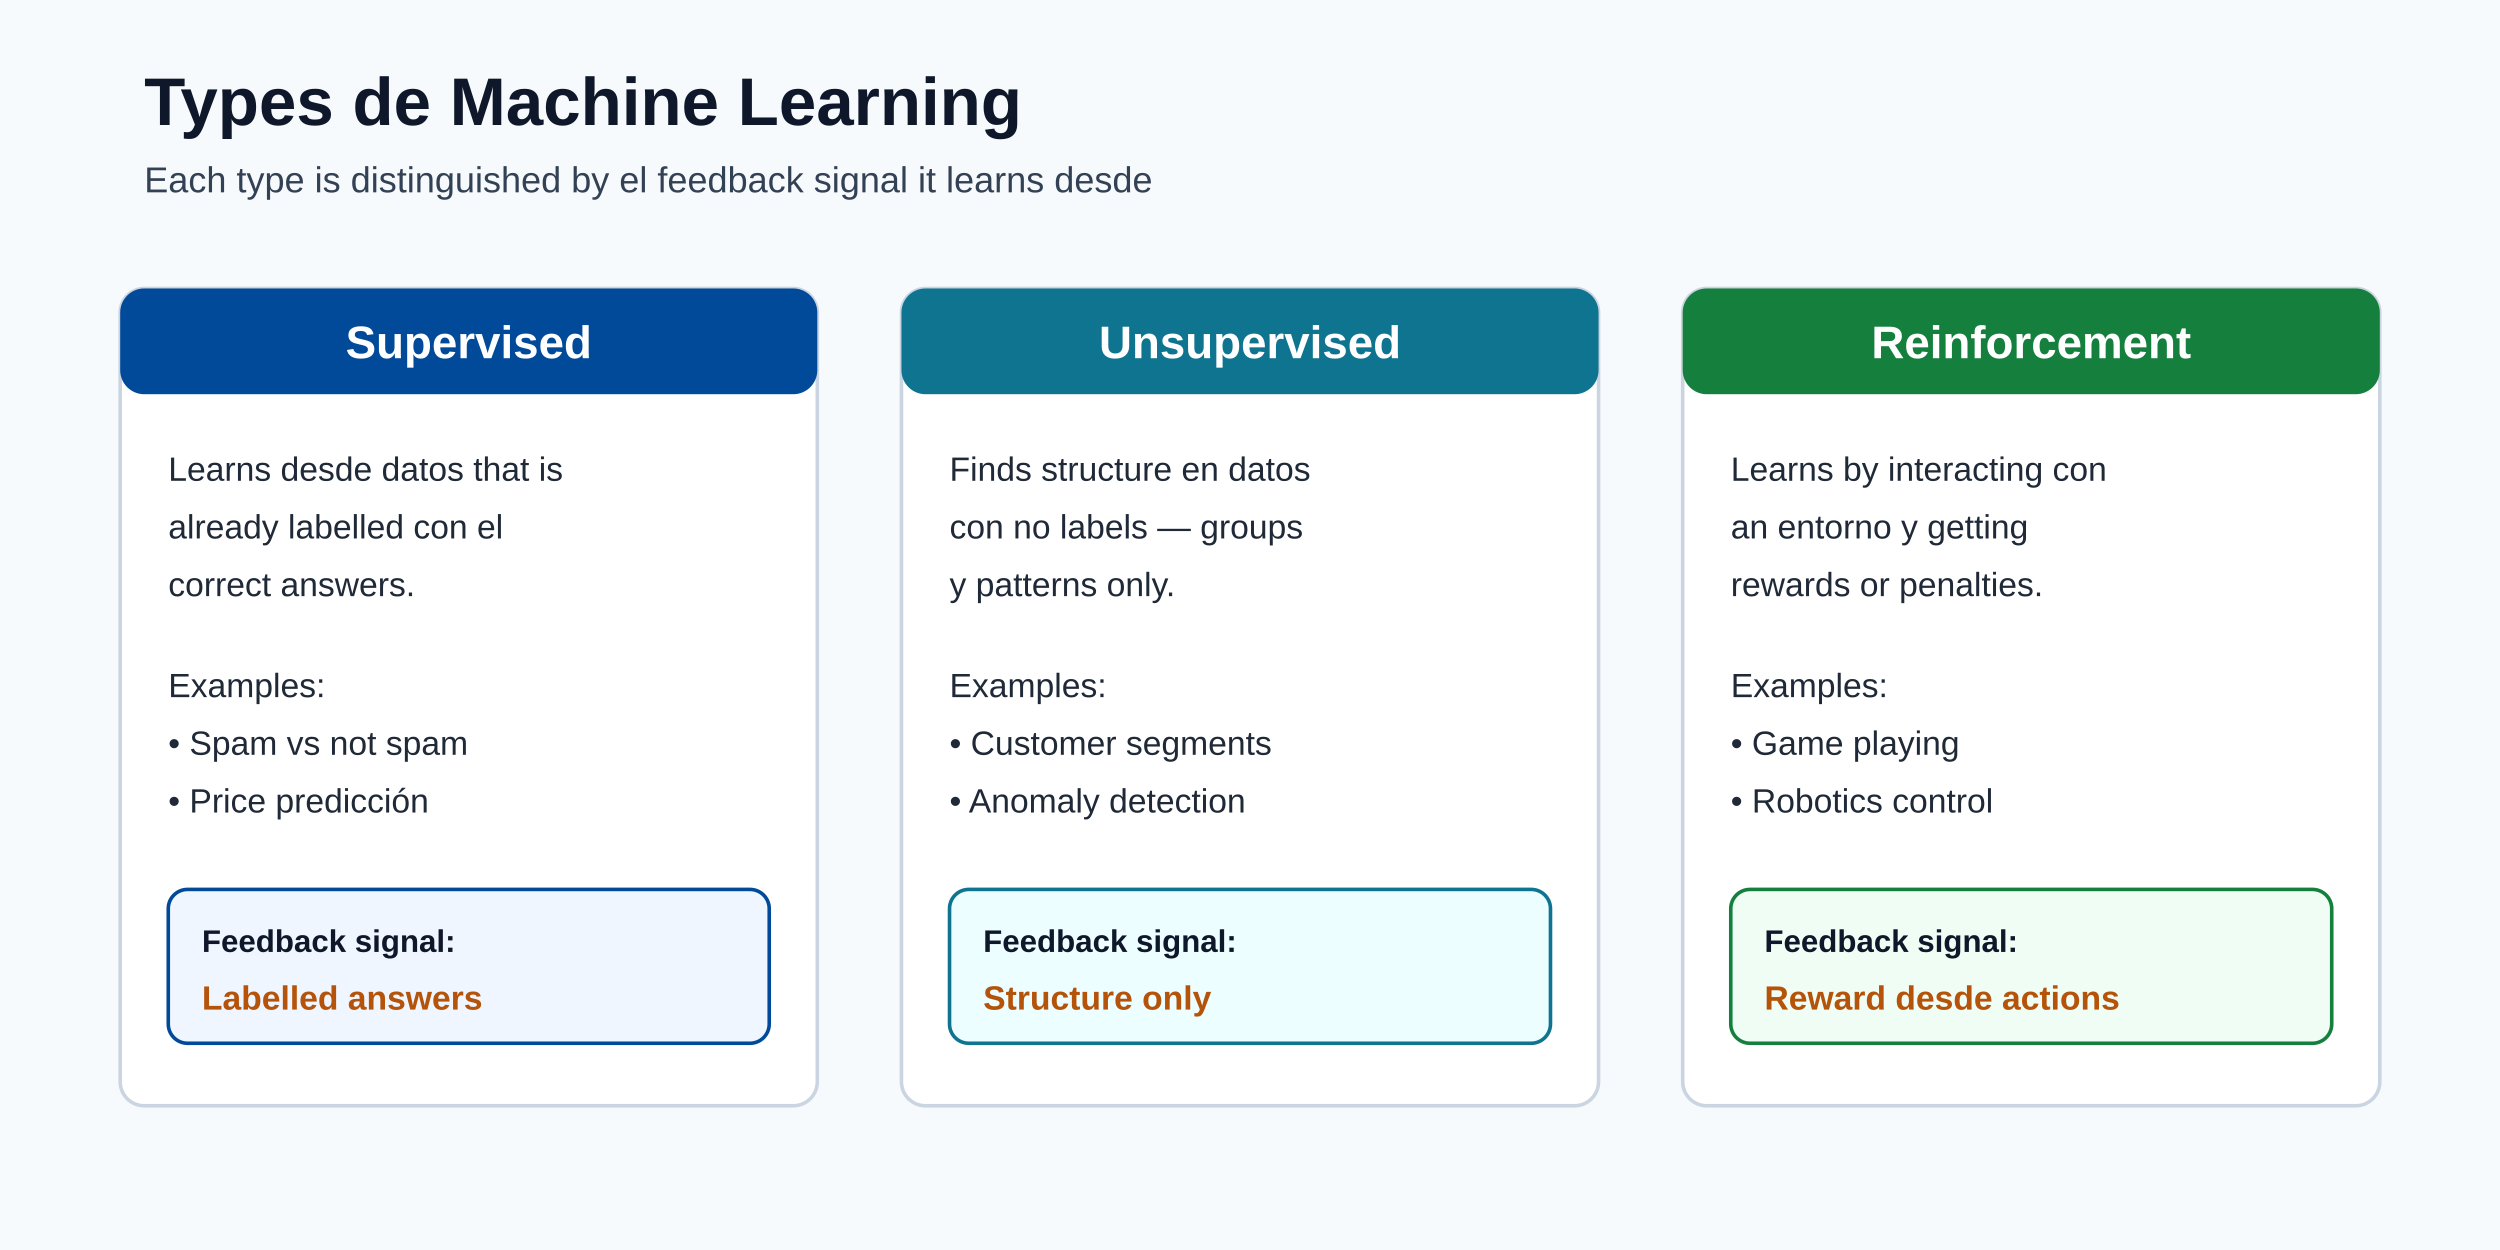
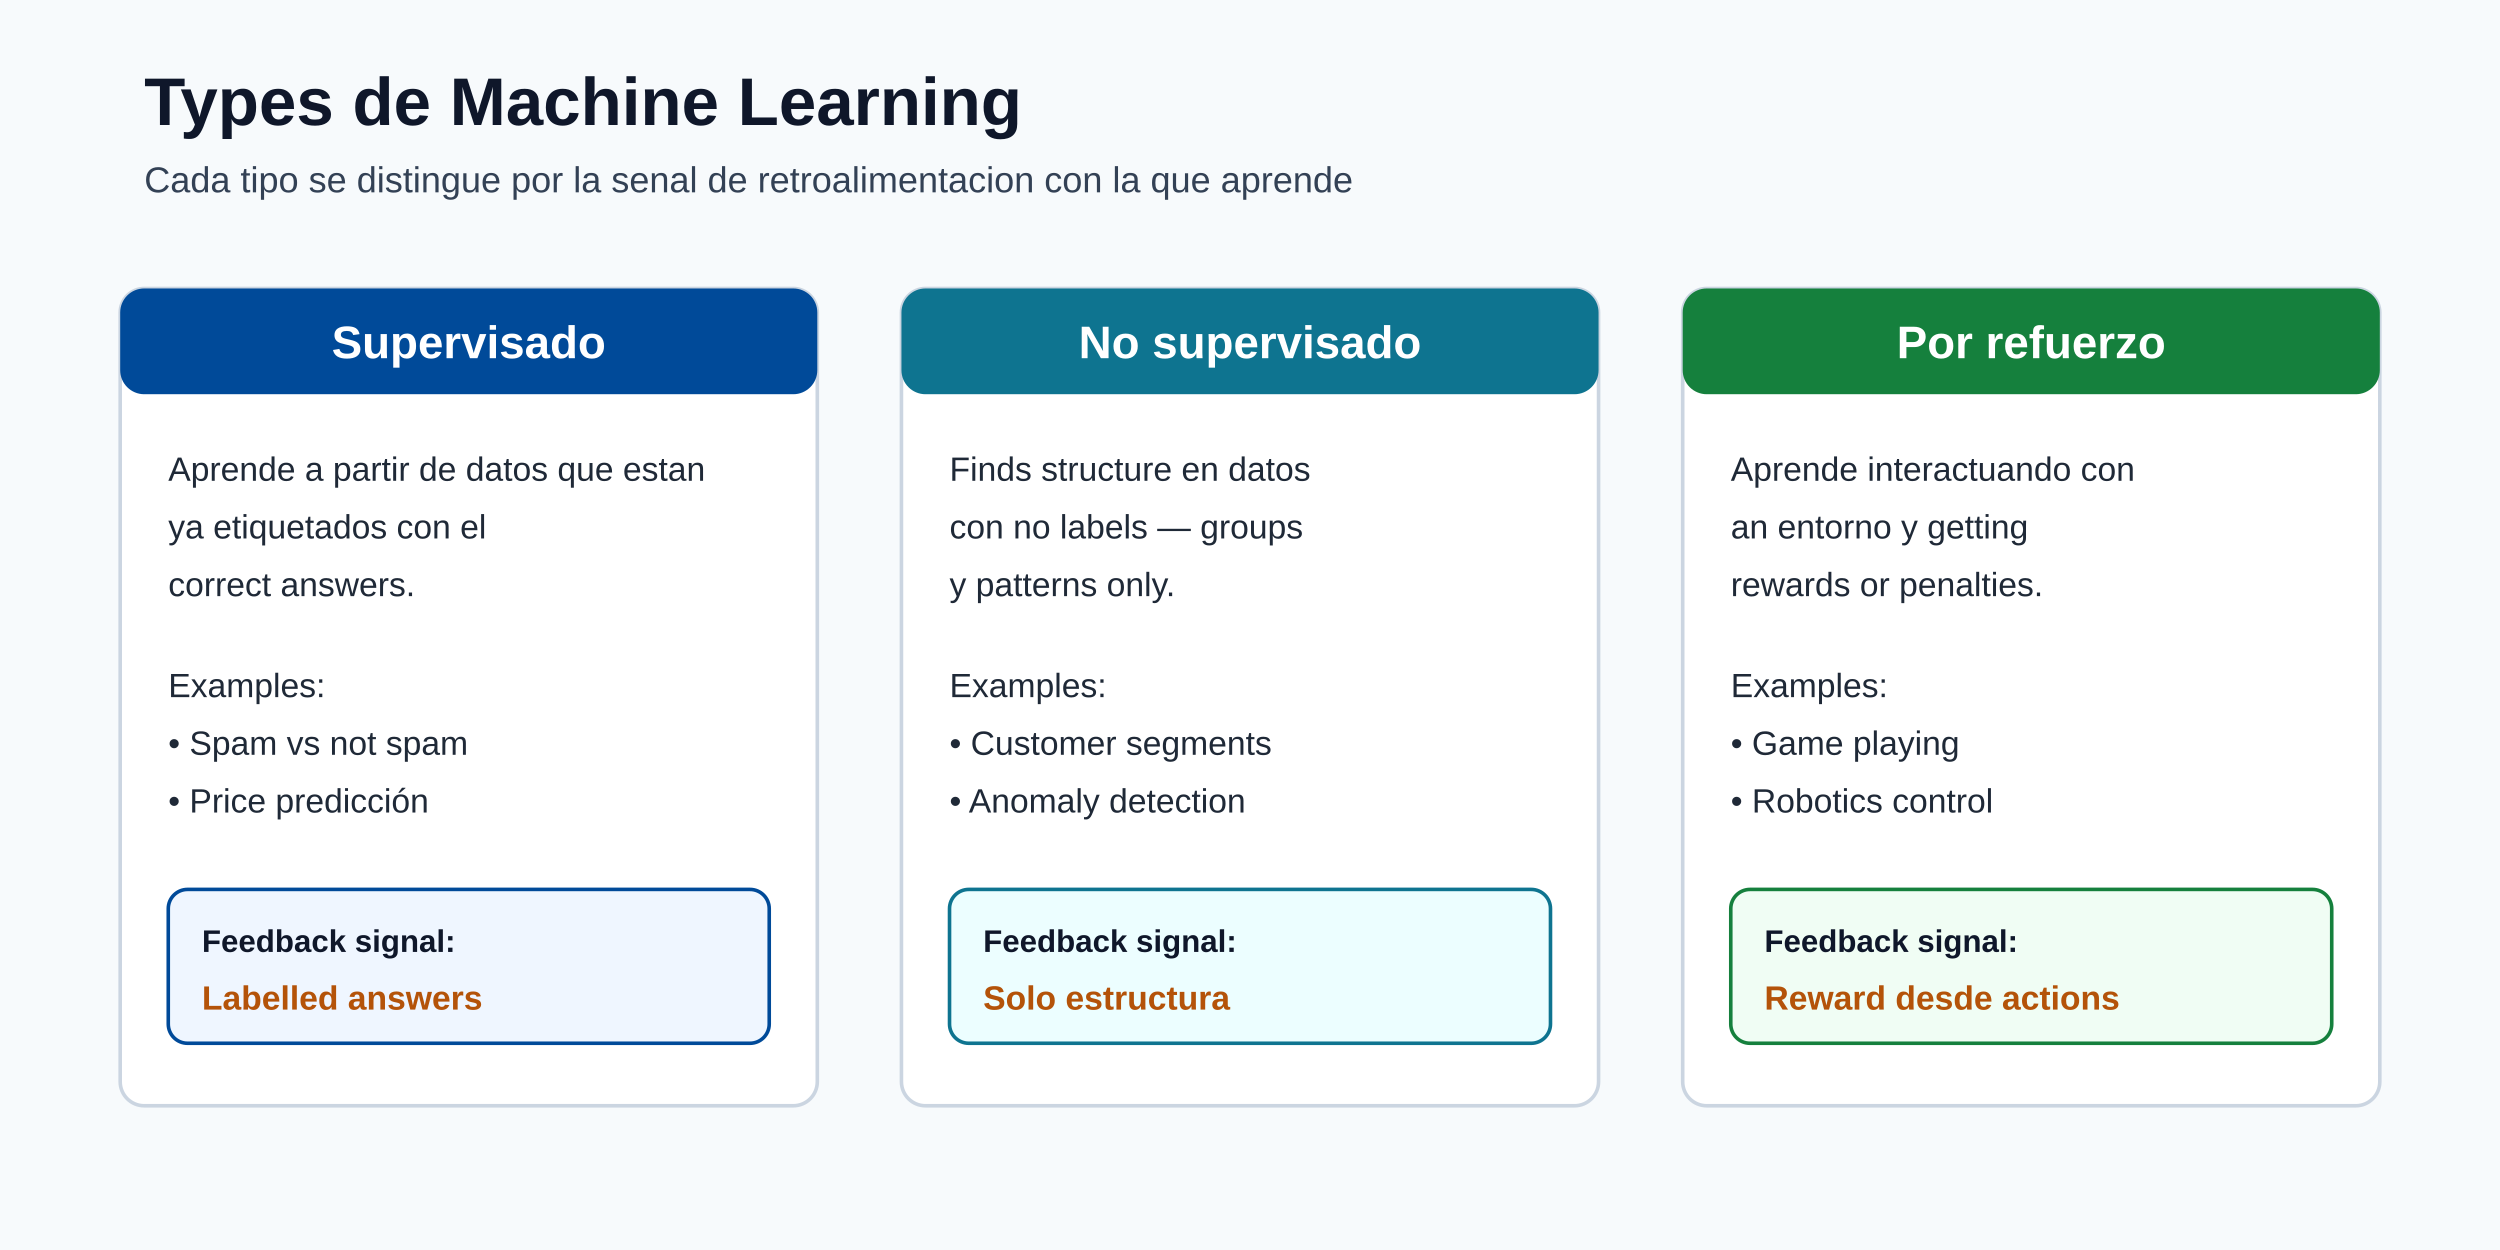
<svg xmlns="http://www.w3.org/2000/svg" width="1040" height="520" viewBox="0 0 1040 520" role="img" aria-labelledby="title desc">
  <defs>
    <style>
      .bg { fill: #f7fafc; }
      .title { fill: #0f172a; font-family: Segoe UI, Arial, sans-serif; font-size: 28px; font-weight: 700; }
      .subtitle { fill: #334155; font-family: Segoe UI, Arial, sans-serif; font-size: 15px; }
      .card { fill: #ffffff; stroke: #cbd5e1; stroke-width: 1.5; }
      .head { font-family: Segoe UI, Arial, sans-serif; font-size: 19px; font-weight: 700; fill: #ffffff; text-anchor: middle; }
      .item { font-family: Segoe UI, Arial, sans-serif; font-size: 14px; fill: #1f2937; }
      .siglbl { font-family: Segoe UI, Arial, sans-serif; font-size: 13px; font-weight: 700; fill: #0f172a; }
      .sigval { font-family: Segoe UI, Arial, sans-serif; font-size: 14px; fill: #b45309; font-weight: 700; }
    </style>
  </defs>
  <rect class="bg" x="0" y="0" width="1040" height="520" />
  <text class="title" x="60" y="52">Types de Machine Learning</text>
-   <text class="subtitle" x="60" y="80">Each type is distinguished by el feedback signal it learns desde</text>
+   <text class="subtitle" x="60" y="80">Cada tipo se distingue por la senal de retroalimentacion con la que aprende</text>
  <rect class="card" x="50" y="120" width="290" height="340" rx="10" stroke="#004a99" stroke-width="2" />
  <rect x="50" y="120" width="290" height="44" rx="10" fill="#004a99" />
-   <text class="head" x="195" y="149">Supervised</text>
-   <text class="item" x="70" y="200">Learns desde datos that is</text>
-   <text class="item" x="70" y="224">already labelled con el</text>
+   <text class="head" x="195" y="149">Supervisado</text>
+   <text class="item" x="70" y="200">Aprende a partir de datos que estan</text>
+   <text class="item" x="70" y="224">ya etiquetados con el</text>
  <text class="item" x="70" y="248">correct answers.</text>
  <text class="item" x="70" y="290">Examples:</text>
  <text class="item" x="70" y="314">• Spam vs not spam</text>
  <text class="item" x="70" y="338">• Price predicción</text>
  <rect x="70" y="370" width="250" height="64" rx="8" fill="#eff6ff" stroke="#004a99" stroke-width="1.5" />
  <text class="siglbl" x="84" y="396">Feedback signal:</text>
  <text class="sigval" x="84" y="420">Labelled answers</text>
  <rect class="card" x="375" y="120" width="290" height="340" rx="10" stroke="#0e7490" stroke-width="2" />
  <rect x="375" y="120" width="290" height="44" rx="10" fill="#0e7490" />
-   <text class="head" x="520" y="149">Unsupervised</text>
+   <text class="head" x="520" y="149">No supervisado</text>
  <text class="item" x="395" y="200">Finds structure en datos</text>
  <text class="item" x="395" y="224">con no labels — groups</text>
  <text class="item" x="395" y="248">y patterns only.</text>
  <text class="item" x="395" y="290">Examples:</text>
  <text class="item" x="395" y="314">• Customer segments</text>
  <text class="item" x="395" y="338">• Anomaly detection</text>
  <rect x="395" y="370" width="250" height="64" rx="8" fill="#ecfeff" stroke="#0e7490" stroke-width="1.5" />
  <text class="siglbl" x="409" y="396">Feedback signal:</text>
-   <text class="sigval" x="409" y="420">Structure only</text>
+   <text class="sigval" x="409" y="420">Solo estructura</text>
  <rect class="card" x="700" y="120" width="290" height="340" rx="10" stroke="#15803d" stroke-width="2" />
  <rect x="700" y="120" width="290" height="44" rx="10" fill="#15803d" />
-   <text class="head" x="845" y="149">Reinforcement</text>
-   <text class="item" x="720" y="200">Learns by interacting con</text>
+   <text class="head" x="845" y="149">Por refuerzo</text>
+   <text class="item" x="720" y="200">Aprende interactuando con</text>
  <text class="item" x="720" y="224">an entorno y getting</text>
  <text class="item" x="720" y="248">rewards or penalties.</text>
  <text class="item" x="720" y="290">Examples:</text>
  <text class="item" x="720" y="314">• Game playing</text>
  <text class="item" x="720" y="338">• Robotics control</text>
  <rect x="720" y="370" width="250" height="64" rx="8" fill="#f0fdf4" stroke="#15803d" stroke-width="1.5" />
  <text class="siglbl" x="734" y="396">Feedback signal:</text>
  <text class="sigval" x="734" y="420">Reward desde actions</text>
</svg>
